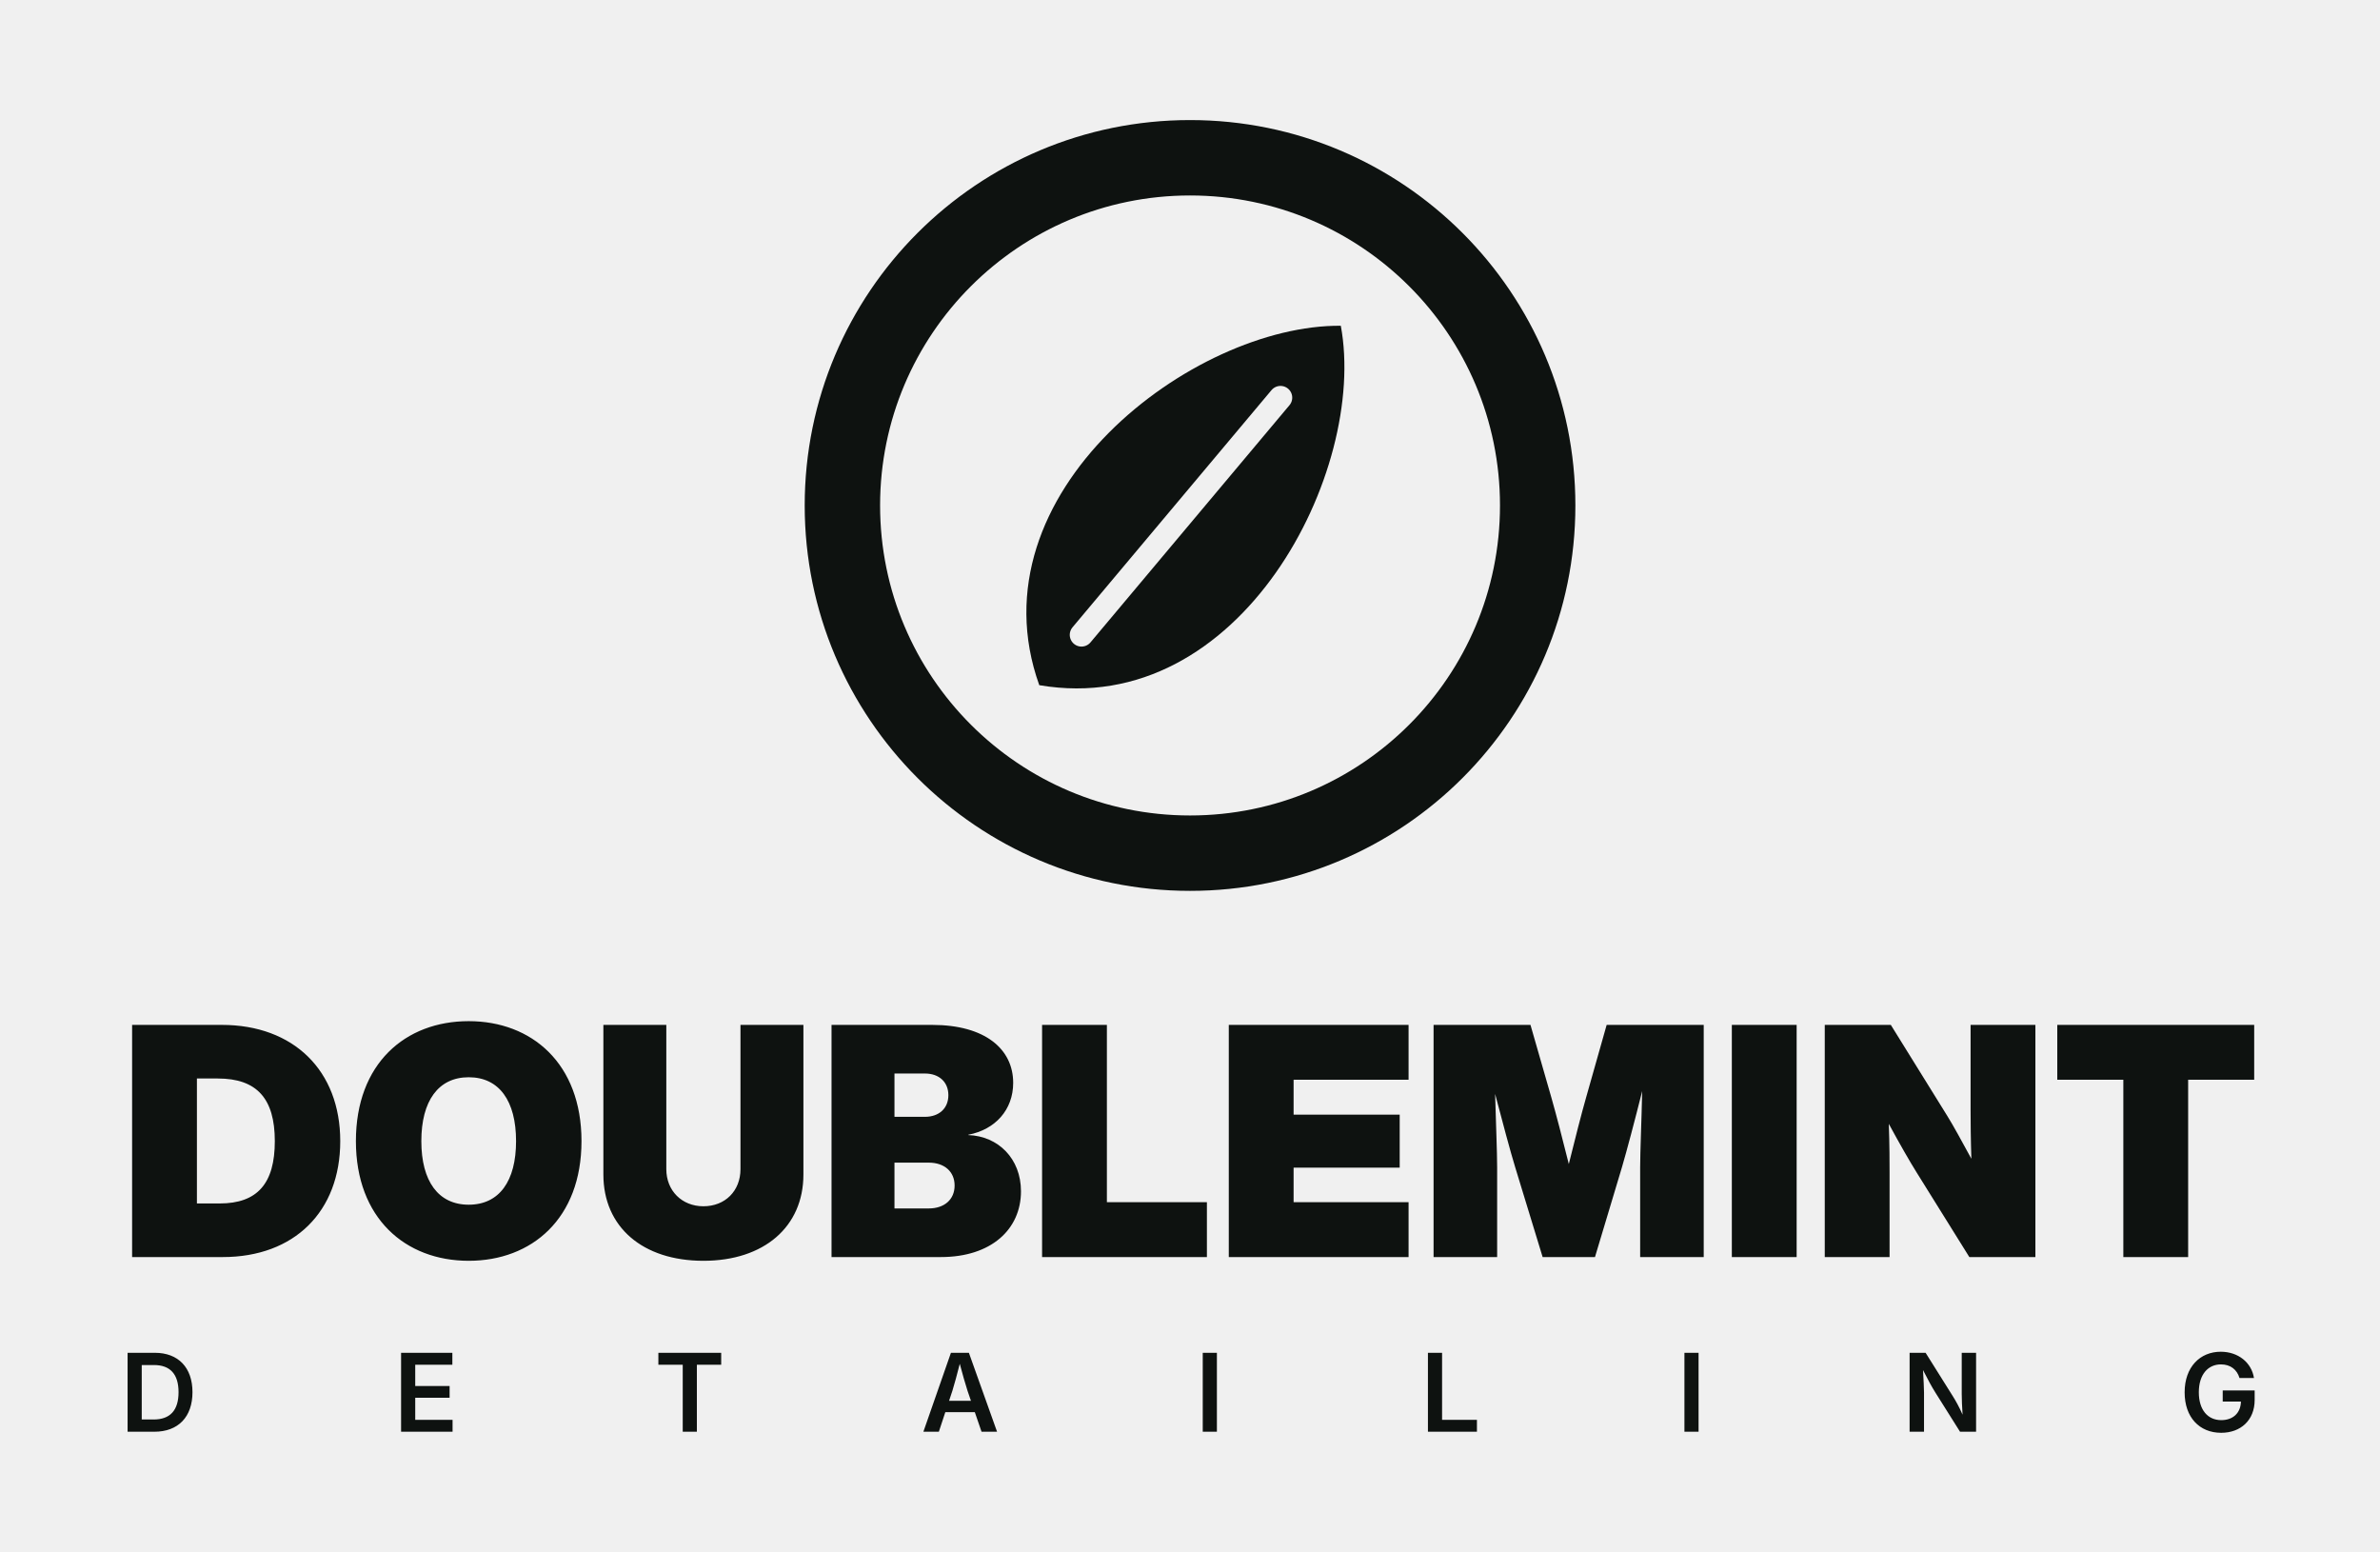
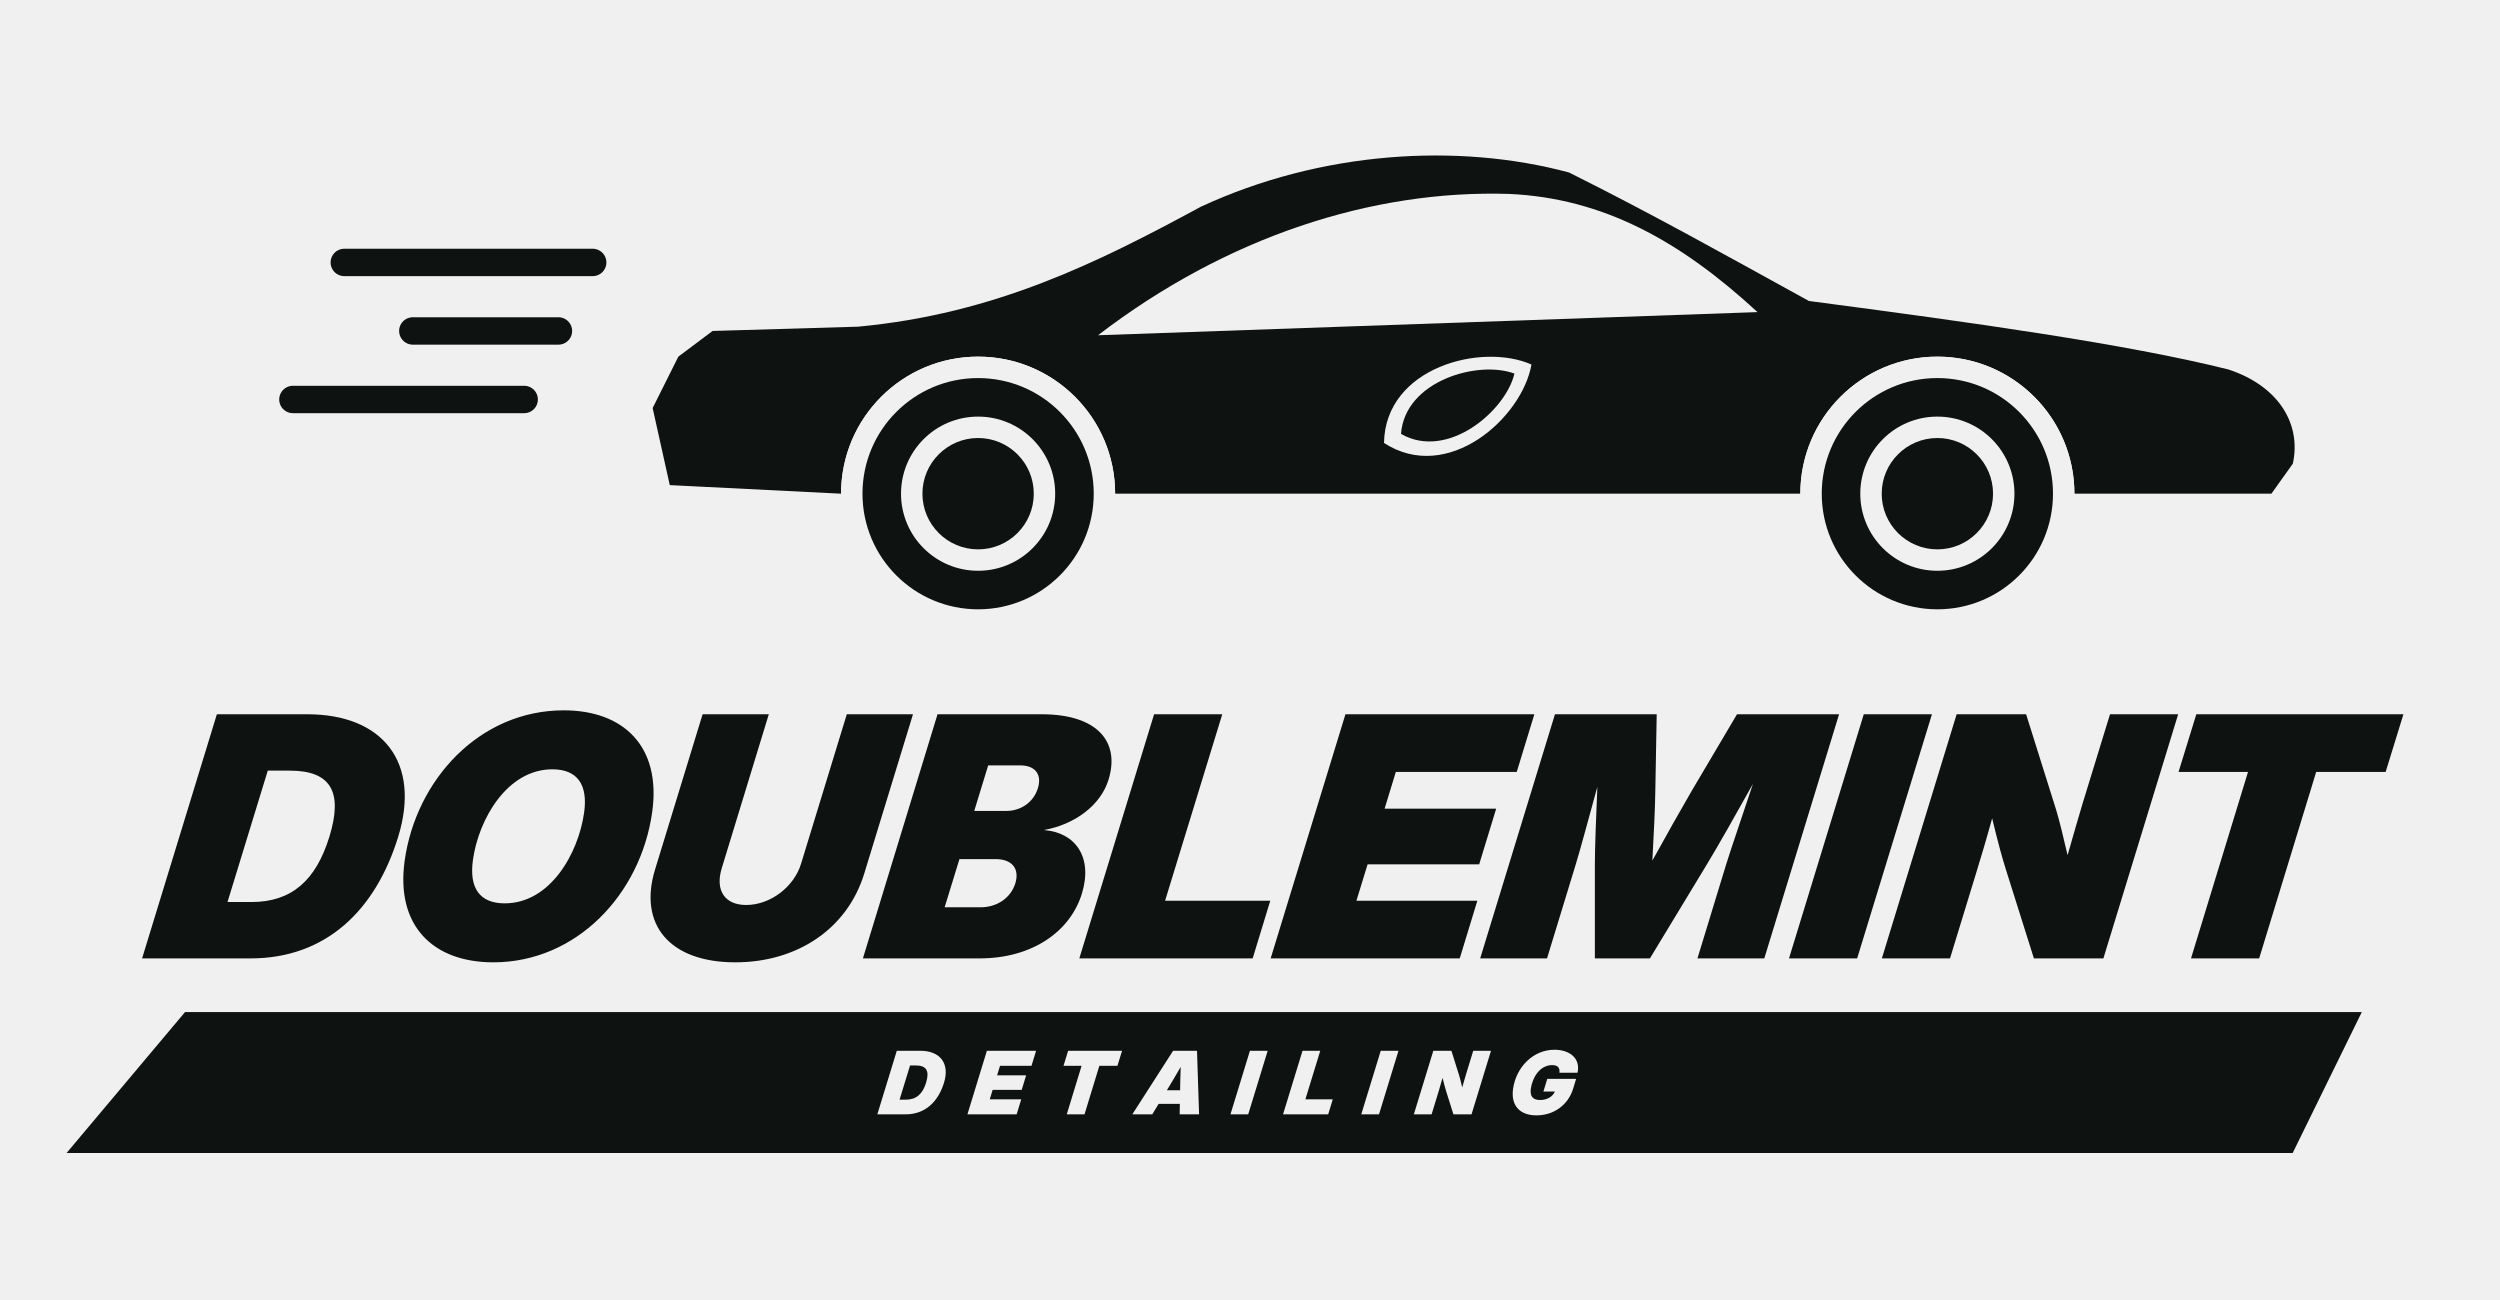
- <svg xmlns="http://www.w3.org/2000/svg" viewBox="0 0 477.4 311.1" width="477" height="311">
-   <g transform="translate(161.4132 24) scale(1.680324) translate(-4 -4)">
-     <mask id="m-s-black" maskUnits="userSpaceOnUse" x="0" y="0" width="100" height="100">
-       <rect width="100" height="100" fill="#fff" />
-       <path d="M0,20.16 L0,-16.80" transform="translate(50 50) rotate(40)" stroke="#000" stroke-width="2.8" stroke-linecap="round" />
+ <svg xmlns="http://www.w3.org/2000/svg" viewBox="0 0 476.8 247.9" width="477" height="248">
+   <g transform="translate(53.24845 28) scale(1.633514) translate(37.6 -6.5)">
+     <mask id="m-s-black" maskUnits="userSpaceOnUse" x="-30" y="0" width="240" height="70">
+       <rect x="-30" width="240" height="70" fill="#fff" />
+       <path d="M58,28.5 C73,17 90,11.5 106,12 C117,12.5 126,17.5 135,25.8 Z" fill="#000" />
+       <circle cx="44" cy="47" r="16" fill="#000" />
+       <circle cx="156" cy="47" r="16" fill="#000" />
+       <path transform="translate(100 36.5) rotate(62)" d="M0,9.75 C7.75,5.46 5.00,-5.85 0,-9.75 C-5.00,-5.85 -7.75,5.46 0,9.75Z" fill="#000" />
    </mask>
-     <path d="M4,50 a46,46 0 1,0 92,0 a46,46 0 1,0 -92,0ZM13,50 a37,37 0 1,0 74,0 a37,37 0 1,0 -74,0Z" fill-rule="evenodd" fill="#0E1210" />
-     <g mask="url(#m-s-black)">
-       <path d="M0,28.0 C21.08,15.68 13.60,-16.80 0,-28.0 C-13.60,-16.80 -21.08,15.68 0,28.0Z" transform="translate(50 50) rotate(40)" fill="#0E1210" />
+     <path d="M8,46 L6,37 L9,31 L13,28 L30,27.5 C46,26 58,20 70,13.5 C84,7 100,6 113,9.5 C123,14.5 131,19 141,24.5 C160,27 178,29.5 190,32.5 C196,34.5 198.5,39 197.5,43.5 L195,47 L172,47 A16,16 0 0 0 140,47 L60,47 A16,16 0 0 0 28,47 Z" fill="#0E1210" mask="url(#m-s-black)" />
+     <g fill="#0E1210">
+       <path d="M30.5,47 a13.5,13.5 0 1,0 27.0,0 a13.5,13.5 0 1,0 -27.0,0ZM35,47 a9,9 0 1,0 18,0 a9,9 0 1,0 -18,0Z" fill-rule="evenodd" />
+       <path d="M142.5,47 a13.5,13.5 0 1,0 27.0,0 a13.5,13.5 0 1,0 -27.0,0ZM147,47 a9,9 0 1,0 18,0 a9,9 0 1,0 -18,0Z" fill-rule="evenodd" />
+     </g>
+     <g fill="#0E1210">
+       <circle cx="44" cy="47" r="6.5" />
+       <circle cx="156" cy="47" r="6.5" />
+       <path transform="translate(100 36.5) rotate(62)" d="M0,7.5 C5.27,4.20 3.40,-4.50 0,-7.5 C-3.40,-4.50 -5.27,4.20 0,7.5Z" />
+     </g>
+     <g stroke="#0E1210" stroke-width="3.2" stroke-linecap="round">
+       <path d="M-30,20 L-1,20" />
+       <path d="M-22,28 L-5,28" />
+       <path d="M-36,36 L-9,36" />
    </g>
  </g>
-   <path d="M44.688 252.032C59.031 252.032 68.25 242.907 68.25 228.782C68.25 214.626 58.875 205.47 44.5 205.47H26.5V252.032ZM39.5 241.282V216.22H43.688C51.531 216.22 55.125 220.251 55.125 228.782C55.125 237.251 51.656 241.282 44.062 241.282ZM94.015 252.782C106.671 252.782 116.64 244.314 116.64 228.782C116.64 213.22 106.671 204.72 94.015 204.72C81.296 204.72 71.39 213.22 71.39 228.782C71.39 244.22 81.296 252.782 94.015 252.782ZM94.015 241.532C87.921 241.532 84.515 236.814 84.515 228.782C84.515 220.72 87.921 215.97 94.015 215.97C100.14 215.97 103.515 220.72 103.515 228.782C103.515 236.814 100.14 241.532 94.015 241.532ZM141.093 252.782C153.249 252.782 161.155 245.97 161.155 235.47V205.47H148.53V234.407C148.53 238.751 145.468 241.845 141.093 241.845C136.78 241.845 133.655 238.72 133.655 234.407V205.47H121.03V235.47C121.03 246.001 128.905 252.782 141.093 252.782ZM166.795 252.032H188.733C198.826 252.032 204.795 246.47 204.795 238.845C204.795 232.282 200.233 227.782 194.233 227.564V227.501C199.639 226.47 203.233 222.501 203.233 217.095C203.233 210.314 197.608 205.47 186.983 205.47H166.795ZM179.42 242.282V233.095H186.295C189.451 233.095 191.483 234.907 191.483 237.689C191.483 240.47 189.451 242.282 186.295 242.282ZM179.42 223.907V215.22H185.514C188.389 215.22 190.233 216.939 190.233 219.564C190.233 222.189 188.389 223.907 185.514 223.907ZM209.029 252.032H242.091V241.032H222.029V205.47H209.029ZM246.481 252.032H282.544V241.032H259.481V234.095H280.762V223.47H259.481V216.47H282.544V205.47H246.481Z" fill="#0E1210" />
-   <path d="M287.559 252.032H300.309V234.032C300.309 231.032 300.059 225.064 299.902 219.314C301.402 225.001 302.965 230.876 303.934 234.032L309.434 252.032H319.934L325.34 234.032C326.309 230.751 327.934 224.595 329.402 218.751C329.277 224.657 328.996 230.907 328.996 234.032V252.032H341.746V205.47H322.277L318.152 220.032C317.246 223.189 315.871 228.595 314.684 233.376C313.496 228.595 312.09 223.189 311.184 220.032L306.996 205.47H287.559ZM360.386 205.47H347.386V252.032H360.386ZM366.026 252.032H379.026V235.032C379.026 233.157 379.026 229.501 378.87 225.314C381.058 229.345 383.12 232.939 384.433 235.032L395.026 252.032H408.276V205.47H395.276V222.532C395.276 224.751 395.308 228.532 395.433 232.314C393.62 228.97 391.714 225.501 390.62 223.751L379.276 205.47H366.026ZM412.666 216.47H425.916V252.032H438.916V216.47H452.166V205.47H412.666Z" fill="#0E1210" />
-   <path d="M30.949 287.064C35.773 287.064 38.609 284.078 38.609 279.127C38.609 274.207 35.773 271.232 31.055 271.232H25.594V287.064ZM28.431 284.609V273.687H30.885C34.126 273.687 35.815 275.504 35.815 279.127C35.815 282.782 34.126 284.609 30.811 284.609ZM80.453 287.064H90.78V284.673H83.29V280.253H90.185V277.894H83.29V273.623H90.738V271.232H80.453ZM132.061 273.623H136.948V287.064H139.785V273.623H144.662V271.232H132.061ZM185.22 287.064H188.322L189.618 283.143H195.537L196.886 287.064H199.999L194.347 271.232H190.745ZM190.373 280.859 191.042 278.84C191.478 277.427 191.956 275.652 192.519 273.442C193.103 275.631 193.603 277.384 194.07 278.84L194.761 280.859ZM244.095 271.232H241.258V287.064H244.095ZM286.427 287.064H296.255V284.673H289.264V271.232H286.427ZM340.713 271.232H337.876V287.064H340.713ZM383.045 287.064H385.935V279.201C385.935 278.319 385.839 276.651 385.733 274.696C386.795 276.757 387.39 277.884 388.219 279.212L393.16 287.064H396.379V271.232H393.5V279.541C393.5 280.508 393.563 282.112 393.67 283.642C392.979 282.059 392.288 280.859 391.725 279.955L386.253 271.232H383.045ZM445.543 287.276C449.453 287.276 452.258 284.758 452.258 280.689V278.787H445.851V281.018H449.506C449.453 283.292 447.934 284.737 445.554 284.737C442.887 284.737 441.059 282.729 441.059 279.148C441.059 275.557 442.929 273.559 445.49 273.559C447.413 273.559 448.709 274.6 449.219 276.29H452.12C451.631 273.177 448.943 271.02 445.458 271.02C441.314 271.02 438.212 274.069 438.212 279.169C438.212 284.174 441.176 287.276 445.543 287.276Z" fill="#0E1210" />
+   <g transform="translate(28 136.2265) skewX(-8) translate(5.857775 0)">
+     <mask id="w-s-black" maskUnits="userSpaceOnUse" x="-64" y="-64" width="548.808" height="211.683">
+       <rect x="-64" y="-64" width="548.808" height="211.683" fill="#fff" />
+       <path d="M149.576 76.305C153.312 76.305 155.452 73.929 156.062 70.251C156.672 66.564 154.435 64.18 150.691 64.18H146.199L144.189 76.305ZM148.038 73.506 149.121 66.979H150.211C152.254 66.979 153.01 68.029 152.644 70.251C152.278 72.456 151.204 73.506 149.227 73.506ZM161.371 76.305H170.761L171.233 73.441H165.228L165.529 71.634H171.07L171.526 68.867H165.985L166.286 67.044H172.291L172.763 64.18H163.381ZM178.397 67.044H181.847L180.318 76.305H183.703L185.233 67.044H188.683L189.163 64.18H178.877ZM192.82 76.305H196.628L197.556 74.311H201.608L201.852 76.305H205.555L203.455 64.18H198.898ZM198.768 71.707 198.817 71.601C199.501 70.137 200.144 68.721 200.778 67.248C200.925 68.721 201.096 70.137 201.275 71.601L201.291 71.707ZM216.934 64.18H213.549L211.539 76.305H214.924ZM221.567 76.305H230.177L230.649 73.441H225.424L226.962 64.18H223.577ZM241.881 64.18H238.496L236.486 76.305H239.871ZM246.515 76.305H249.9L250.632 71.878C250.714 71.39 250.868 70.438 251.015 69.347C251.413 70.397 251.796 71.333 252.048 71.878L254.066 76.305H257.516L259.526 64.18H256.141L255.401 68.623C255.311 69.201 255.157 70.194 255.018 71.178C254.693 70.299 254.343 69.396 254.139 68.941L251.975 64.18H248.525ZM269.929 76.5C273.208 76.5 275.699 74.547 276.211 71.39L276.512 69.535H271.011L270.613 71.951H272.802C272.557 72.879 271.614 73.571 270.206 73.571C268.822 73.571 268.139 72.838 268.139 71.414C268.139 69.38 269.148 66.914 271.589 66.914C272.671 66.914 273.152 67.459 273.168 68.363H276.618C276.846 65.629 274.502 63.985 271.605 63.985C267.48 63.985 264.754 67.354 264.754 71.447C264.754 74.572 266.698 76.5 269.929 76.5Z" fill="#000" />
+     </mask>
+     <path d="M20.469 46.562C34.812 46.562 43.031 37.438 45.375 23.312C47.719 9.156 39.125 0.0 24.75 0.0H7.5L-0.219 46.562ZM14.562 35.812 18.719 10.75H22.906C30.75 10.75 33.656 14.781 32.25 23.312C30.844 31.781 26.719 35.812 19.125 35.812ZM66.868 47.312C82.68 47.312 93.149 34.406 93.149 18.656C93.149 6.125 84.961 -0.75 73.555 -0.75C57.461 -0.75 47.242 12.5 47.242 27.906C47.242 40.375 55.399 47.312 66.868 47.312ZM67.461 36.062C62.68 36.062 60.242 33.125 60.242 27.781C60.242 19.906 64.399 10.5 72.961 10.5C77.743 10.5 80.18 13.438 80.18 18.75C80.18 26.5 76.18 36.062 67.461 36.062ZM113.016 47.312C124.86 47.312 133.485 40.906 135.235 30.406L140.266 0.0H127.641L122.922 28.531C122.204 32.875 118.235 36.375 113.547 36.375C109.547 36.375 107.204 33.656 107.922 29.344L112.766 0.0H100.141L95.235 29.594C93.485 40.125 100.516 47.312 113.016 47.312ZM137.259 46.562H159.509C169.602 46.562 176.102 41.406 177.29 34.188C178.446 27.219 174.384 22.562 168.415 22.094V22.062C173.977 21.031 178.509 17.438 179.321 12.438C180.509 5.25 175.446 0.0 164.821 0.0H144.946ZM151.477 36.812 153.009 27.625H159.884C163.04 27.625 164.759 29.438 164.321 32.219C163.852 35.0 161.509 36.812 158.352 36.812ZM154.54 18.438 155.977 9.75H162.071C164.946 9.75 166.509 11.469 166.071 14.094C165.634 16.719 163.509 18.438 160.634 18.438ZM178.532 46.562H211.595L213.407 35.562H193.345L199.251 0.0H186.251ZM215.025 46.562H251.088L252.9 35.562H229.838L230.994 28.625H252.275L254.025 18.0H232.744L233.9 11.0H256.962L258.775 0.0H222.744Z" fill="#0E1210" />
+     <path d="M254.986 46.562H267.736L270.705 28.562C271.205 25.562 271.955 19.625 272.736 13.844C273.299 19.562 273.893 25.406 274.33 28.562L276.861 46.562H287.361L295.736 28.562C297.268 25.281 299.893 19.125 302.33 13.281C301.205 19.188 299.924 25.438 299.393 28.562L296.424 46.562H309.174L316.893 0.0H297.424L290.861 14.562C289.455 17.719 287.174 23.125 285.205 27.906C284.799 23.125 284.299 17.719 283.893 14.562L282.111 0.0H262.705ZM334.604 0.0H321.604L313.885 46.562H326.885ZM331.596 46.562H344.596L347.409 29.562C347.721 27.688 348.315 24.031 348.877 19.844C350.409 23.875 351.877 27.469 352.846 29.562L360.596 46.562H373.846L381.565 0.0H368.565L365.721 17.062C365.377 19.281 364.784 23.094 364.252 26.875C363.002 23.5 361.659 20.031 360.877 18.281L352.565 0.0H339.315ZM383.183 11.0H396.433L390.558 46.562H403.558L409.433 11.0H422.683L424.526 0.0H385.026Z" fill="#0E1210" />
+     <path d="M9.408,56.803 L424.571,56.803 L415.163,83.683 L-9.408,83.683Z" fill="#0E1210" mask="url(#w-s-black)" />
+   </g>
</svg>
